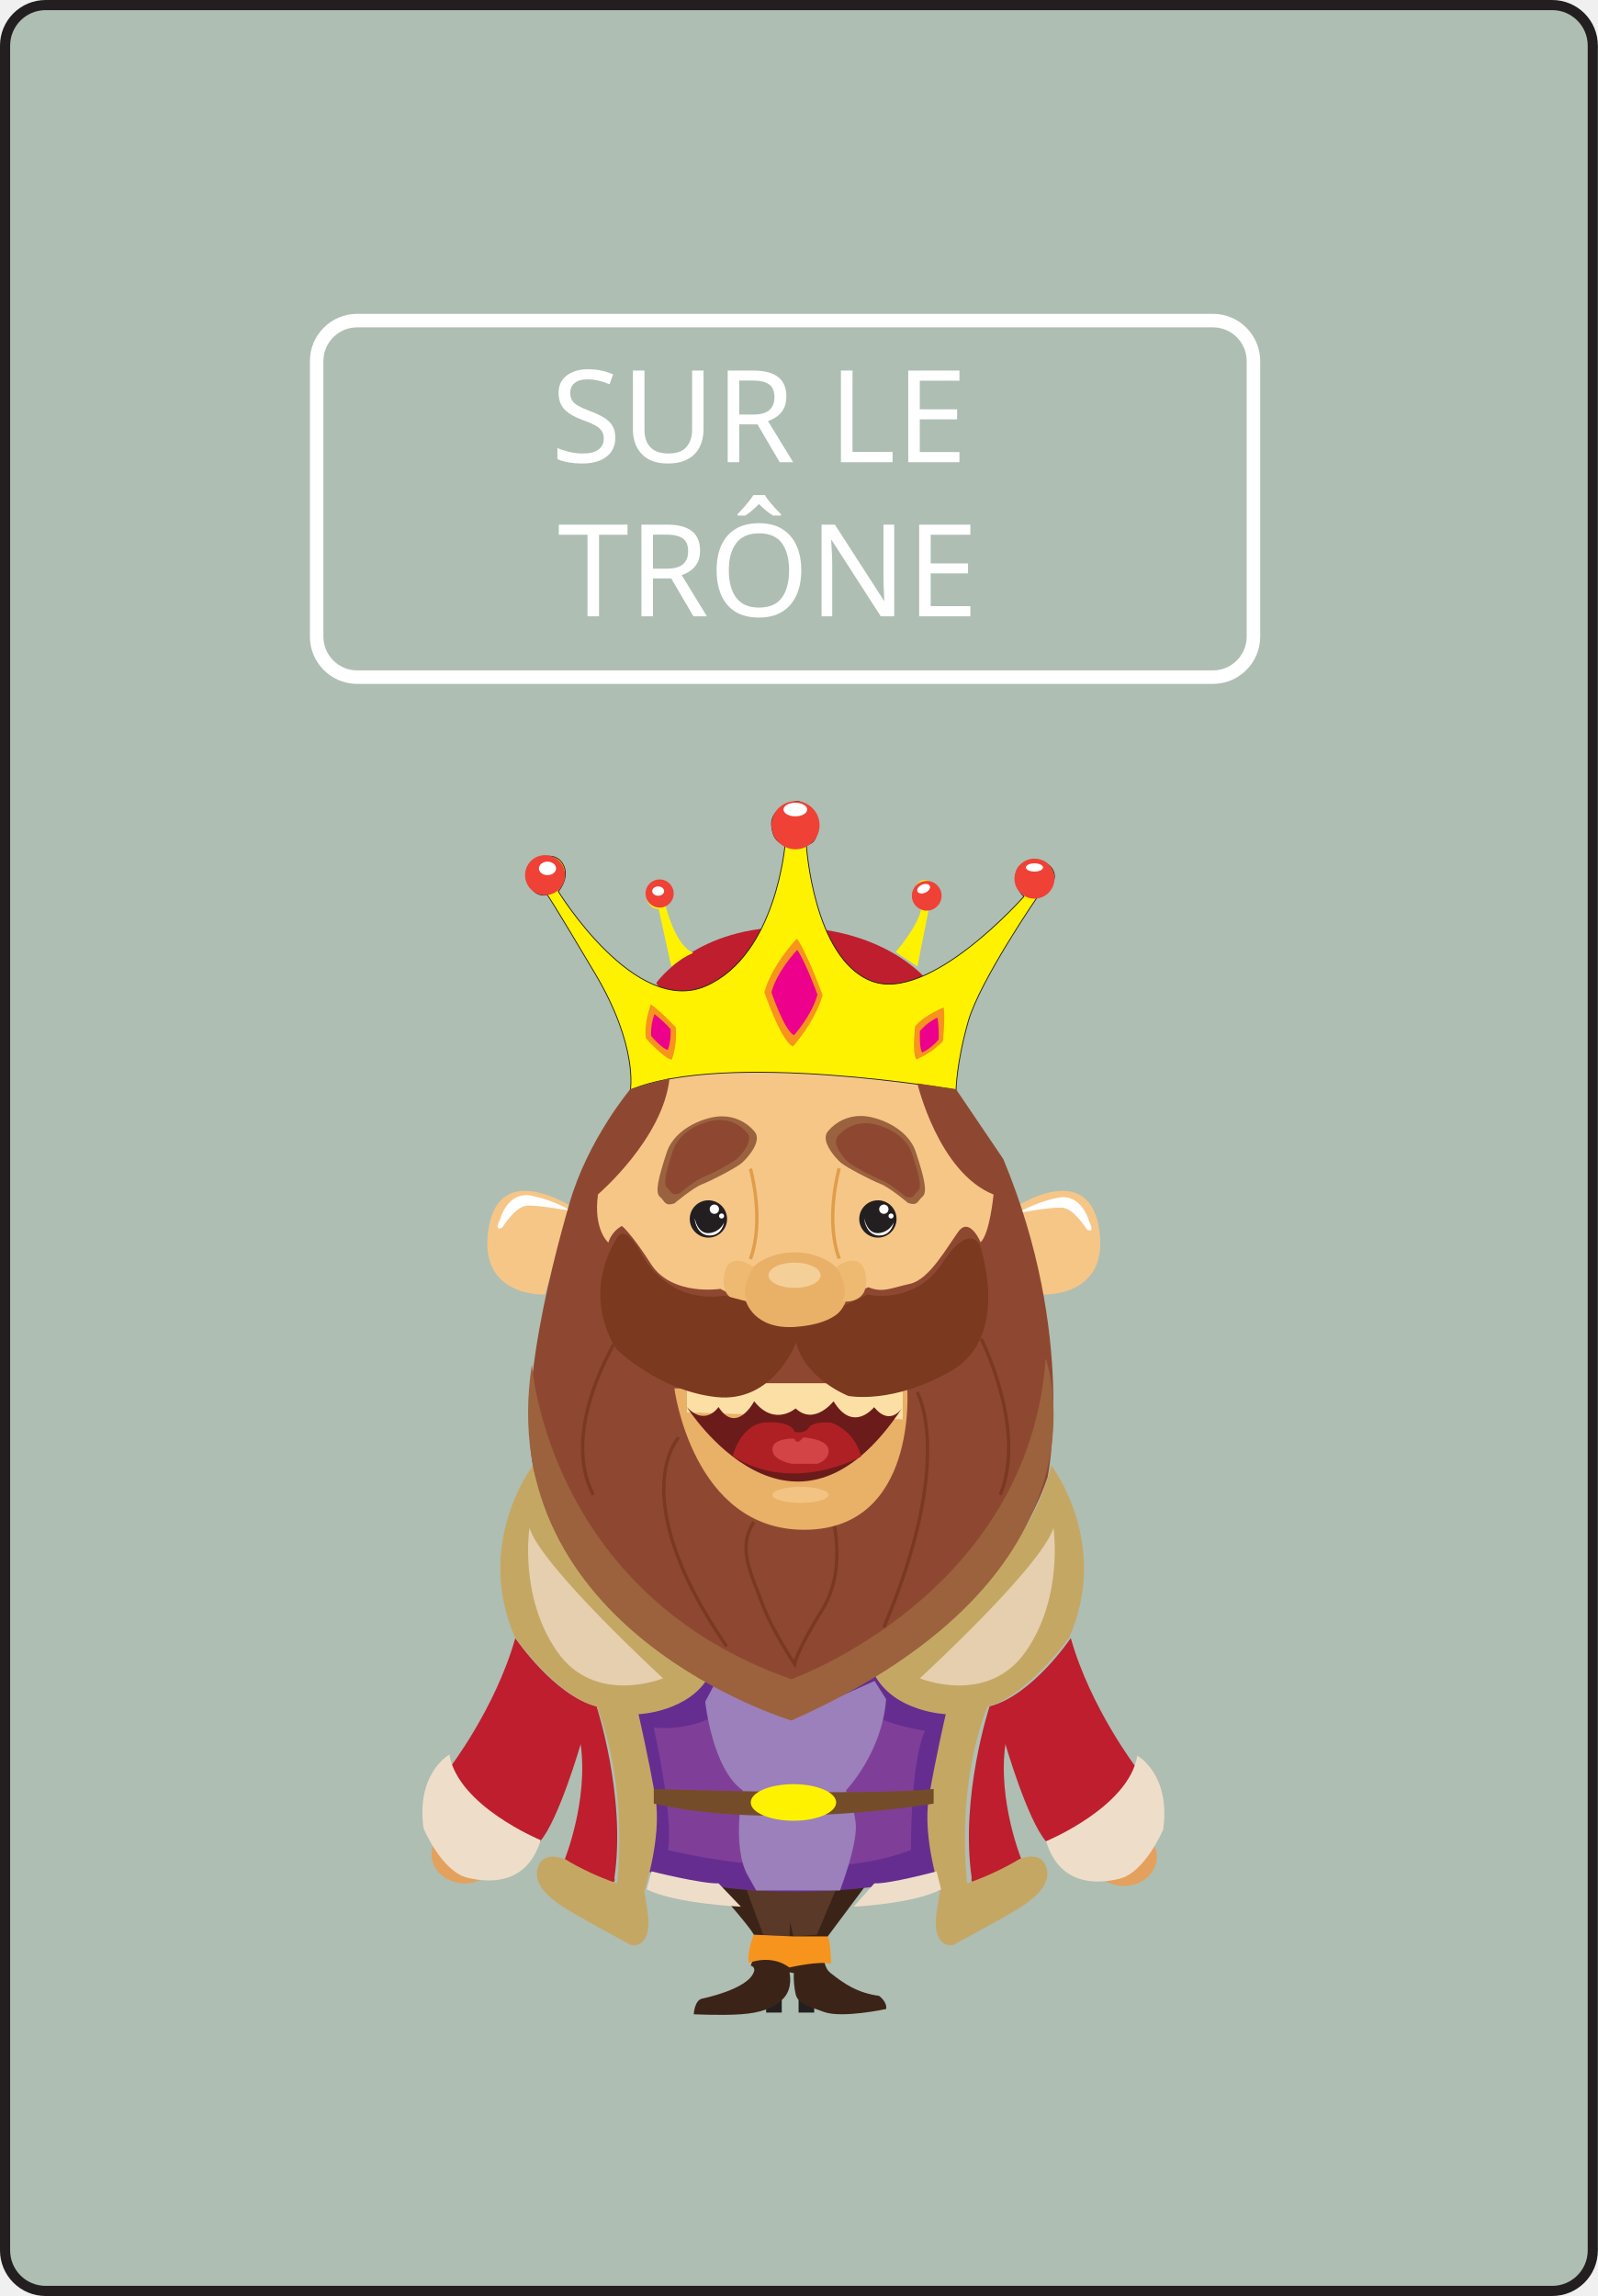
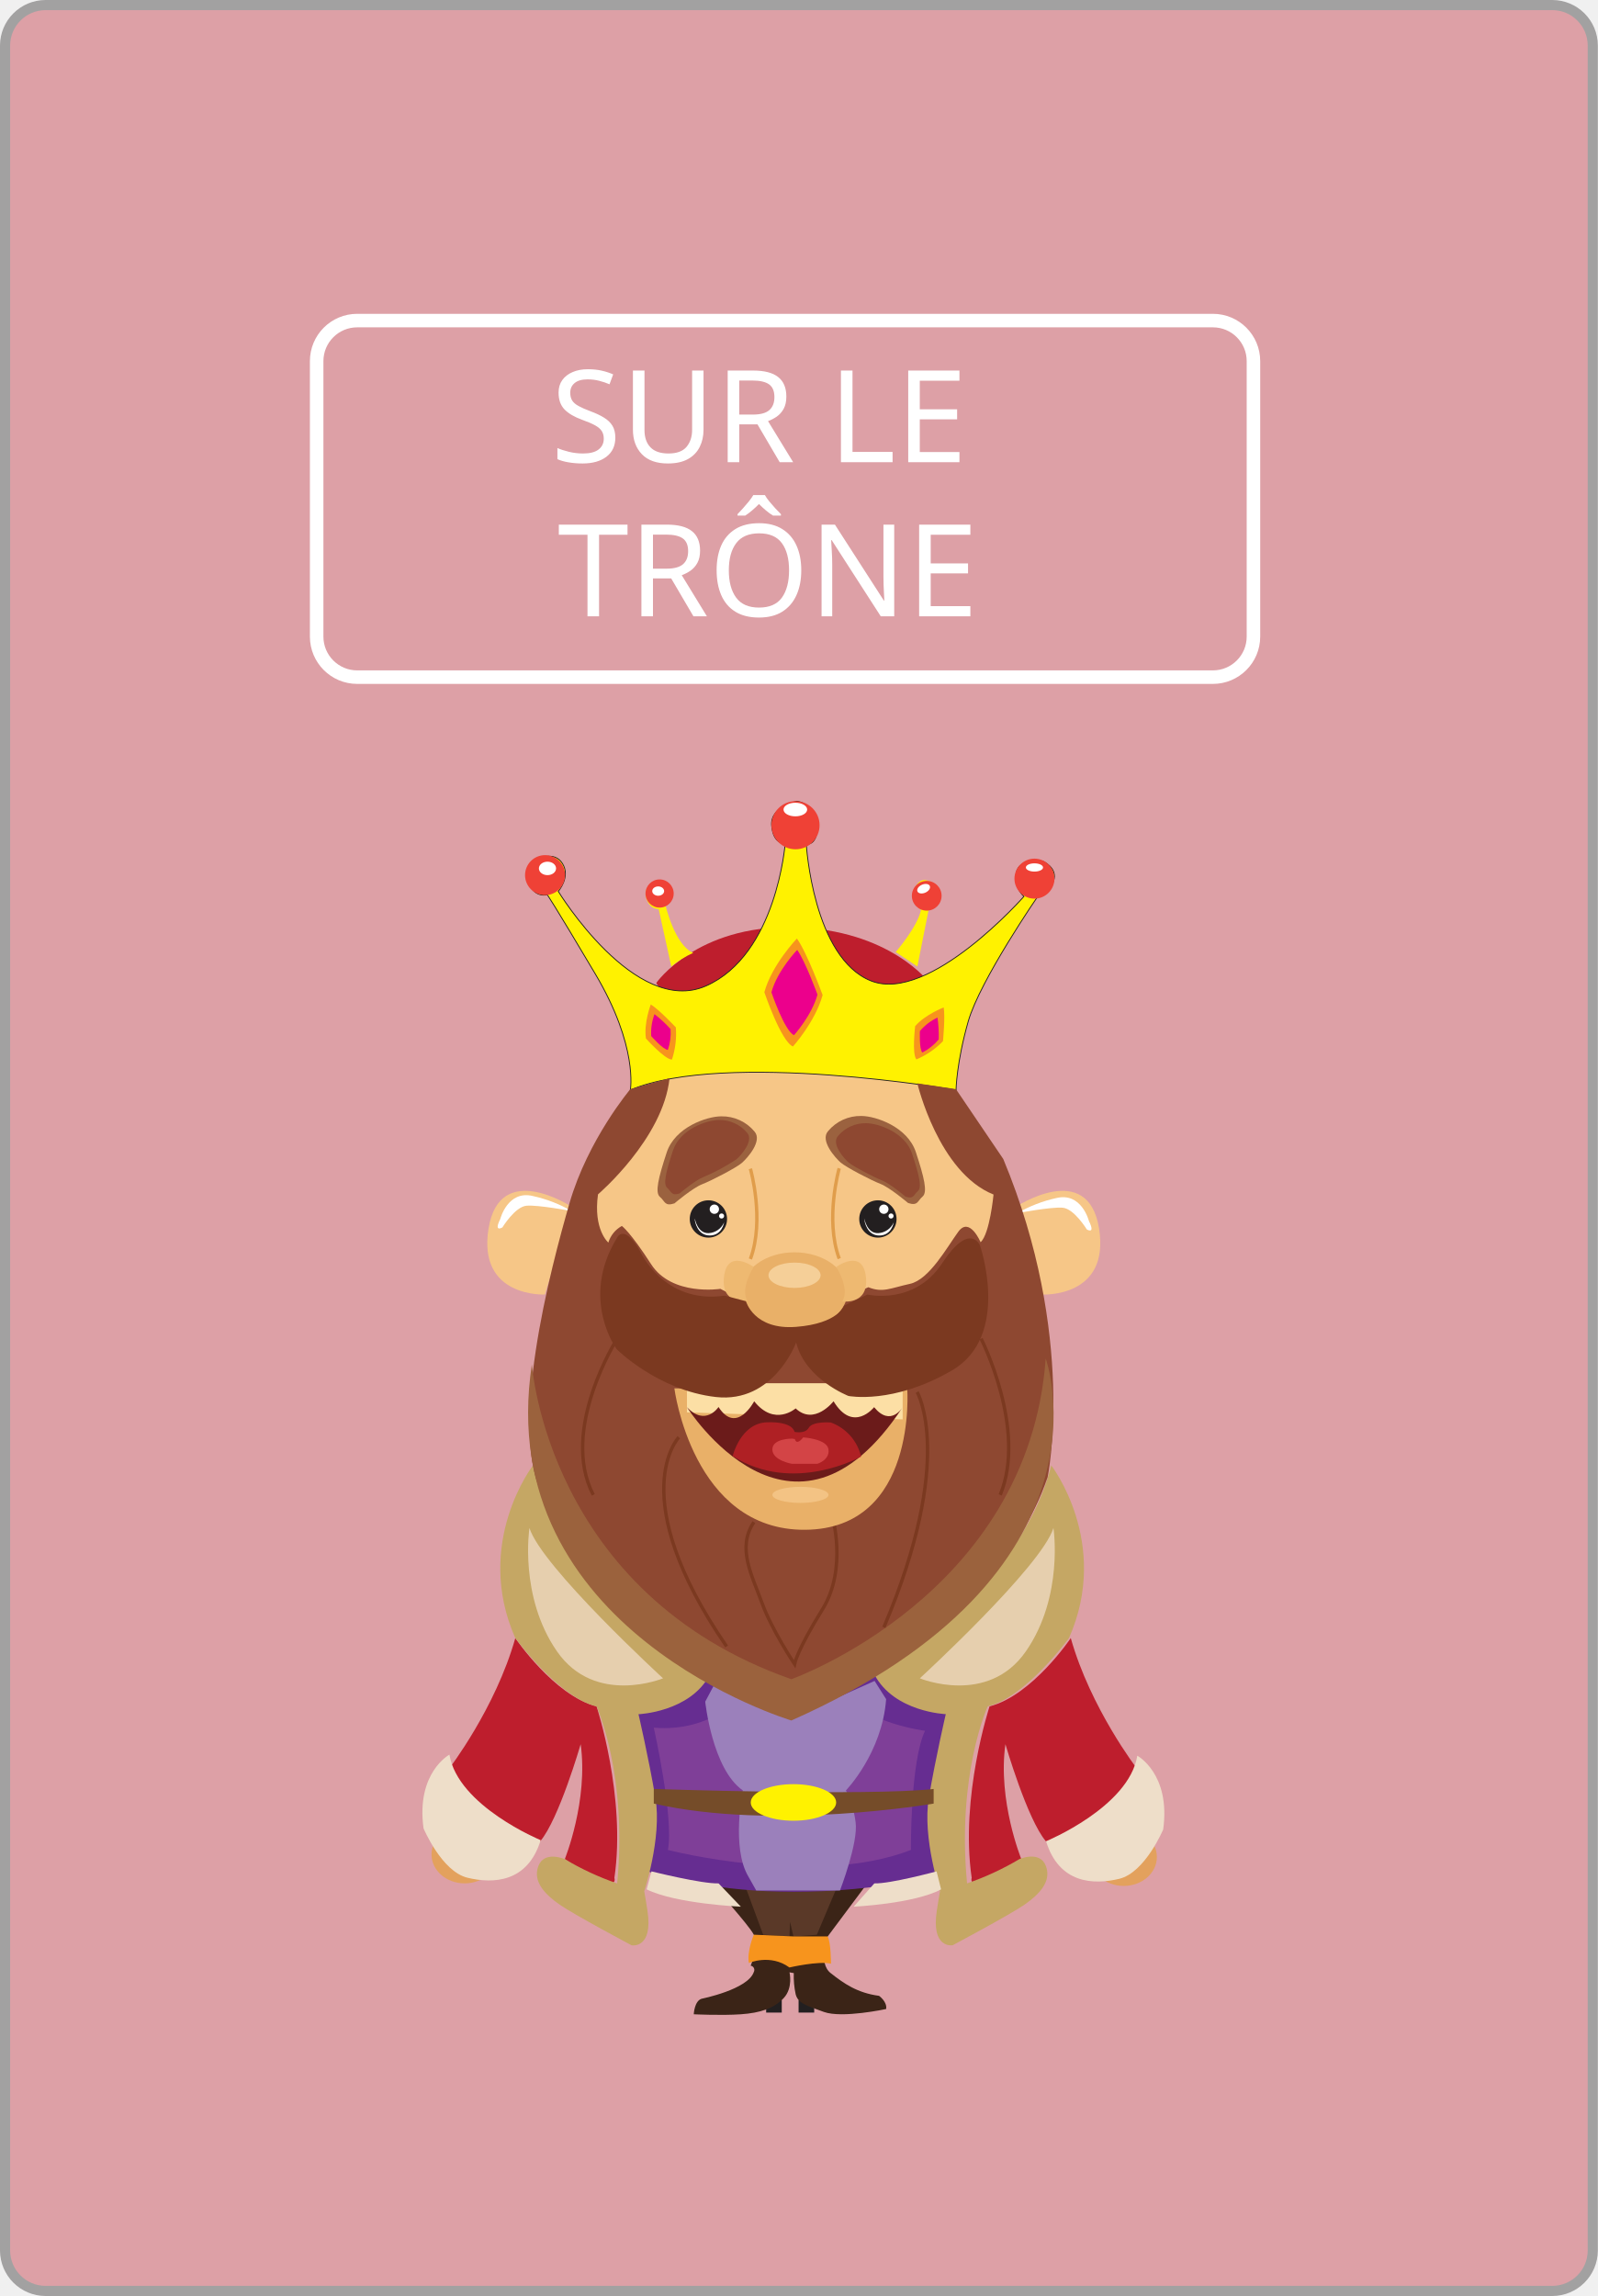
<svg xmlns="http://www.w3.org/2000/svg" id="Calque_1" data-name="Calque 1" viewBox="0 0 472.86 679.46">
  <defs>
-     <style>.cls-1{fill:#aebeb3;stroke-width:3px;}.cls-1,.cls-15{stroke:#231f20;}.cls-1,.cls-15,.cls-26,.cls-3,.cls-30{stroke-miterlimit:10;}.cls-2{font-size:38px;font-family:ArialRoundedMTBold, Arial Rounded MT Bold;}.cls-19,.cls-2{fill:#fff;}.cls-26,.cls-3,.cls-30{fill:none;}.cls-3{stroke:#fff;stroke-width:4px;}.cls-4{fill:#f6c687;}.cls-5{fill:#9b623f;}.cls-6{fill:#231f20;}.cls-7{fill:#3b2417;}.cls-8{fill:#5a3928;}.cls-9{fill:#662d91;}.cls-10{fill:#f7941d;}.cls-11{fill:#7f3f98;}.cls-12{fill:#9b80bb;}.cls-13{fill:#e3a15d;}.cls-14{fill:#be1e2d;}.cls-15,.cls-16{fill:#fff200;}.cls-15{stroke-width:0.25px;}.cls-17{fill:#ef4136;}.cls-18{fill:#ec008c;}.cls-20{fill:#c5a764;}.cls-21{fill:#eedec9;}.cls-22{fill:#754c29;}.cls-23{fill:#8e4831;}.cls-24{fill:#e6cfae;}.cls-25{fill:#9b623d;}.cls-26{stroke:#e09d4b;}.cls-27{fill:#e9b068;}.cls-28{fill:#f5cf98;}.cls-29{fill:#eeb971;}.cls-30{stroke:#7b3920;}.cls-31{fill:#fcdfa5;}.cls-32{fill:#f3c384;}.cls-33{fill:#6b1b1a;}.cls-34{fill:#af2024;}.cls-35{fill:#d34446;}.cls-36{fill:#7b3920;}</style>
+     <style>.cls-1,.cls-14{fill:#be1e2d;}.cls-1,.cls-15{stroke:#231f20;}.cls-1,.cls-15,.cls-26,.cls-3,.cls-30{stroke-miterlimit:10;}.cls-1{stroke-width:3px;opacity:0.38;}.cls-2{font-size:38px;font-family:ArialRoundedMTBold, Arial Rounded MT Bold;}.cls-19,.cls-2{fill:#fff;}.cls-26,.cls-3,.cls-30{fill:none;}.cls-3{stroke:#fff;stroke-width:4px;}.cls-4{fill:#f6c687;}.cls-5{fill:#9b623f;}.cls-6{fill:#231f20;}.cls-7{fill:#3b2417;}.cls-8{fill:#5a3928;}.cls-9{fill:#662d91;}.cls-10{fill:#f7941d;}.cls-11{fill:#7f3f98;}.cls-12{fill:#9b80bb;}.cls-13{fill:#e3a15d;}.cls-15,.cls-16{fill:#fff200;}.cls-15{stroke-width:0.25px;}.cls-17{fill:#ef4136;}.cls-18{fill:#ec008c;}.cls-20{fill:#c5a764;}.cls-21{fill:#eedec9;}.cls-22{fill:#754c29;}.cls-23{fill:#8e4831;}.cls-24{fill:#e6cfae;}.cls-25{fill:#9b623d;}.cls-26{stroke:#e09d4b;}.cls-27{fill:#e9b068;}.cls-28{fill:#f5cf98;}.cls-29{fill:#eeb971;}.cls-30{stroke:#7b3920;}.cls-31{fill:#fcdfa5;}.cls-32{fill:#f3c384;}.cls-33{fill:#6b1b1a;}.cls-34{fill:#af2024;}.cls-35{fill:#d34446;}.cls-36{fill:#7b3920;}</style>
  </defs>
  <rect class="cls-1" x="1.5" y="1.5" width="469.86" height="676.46" rx="12" ry="12" />
  <text class="cls-2" transform="translate(163.02 136.78)">SUR LE <tspan x="1.98" y="45.6">TRÔNE</tspan>
  </text>
  <rect class="cls-3" x="93.71" y="94.87" width="277.23" height="105.52" rx="12" ry="12" />
  <polygon class="cls-4" points="193.5 313.51 172.48 357.84 179.07 377.39 222.07 393.7 272.21 390.18 302.55 363.53 295.02 345.72 271.2 313.51 193.5 313.51" />
  <path class="cls-5" d="M185.11,333.38s5.41-4.59,8.19-5.66,10.16-4.92,11.76-6.31,6.2-6.52,3.74-9.3a12.47,12.47,0,0,0-9.83-4.49c-4.28,0-13.69,3.21-16.15,10.69s-3.53,11.87-2,13.15S182.17,334.34,185.11,333.38Z" transform="translate(14.48 22.74)" />
  <path class="cls-4" d="M286.11,334.43l8,25.92s19.95,1,16.66-19.54S286.11,334.43,286.11,334.43Z" transform="translate(14.48 22.74)" />
  <path class="cls-4" d="M154.76,334.43l-8,25.92s-20,1-16.66-19.54S154.76,334.43,154.76,334.43Z" transform="translate(14.48 22.74)" />
  <polygon class="cls-6" points="236.33 591.84 236.33 595.58 240.95 595.58 240.95 594.36 238.23 591.84 236.33 591.84" />
  <polygon class="cls-6" points="231.35 591.84 231.35 595.58 226.73 595.58 226.73 594.36 229.45 591.84 231.35 591.84" />
  <path class="cls-7" d="M242.19,534.61l-11.72,15.7s-3,7.81.87,10.85,7.81,5.86,14.32,6.73c0,0,2.46,1.73,2.1,3.9,0,0-13,2.82-18.41.87s-7.65-2.6-8.36-5.21a25.23,25.23,0,0,1-.56-6.29l-1.27-.22s1.12,4.56-1.7,7.6-6.93,4.41-12.69,4.81-13.94,0-13.94,0,.16-3.94,2.33-4.6c0,0,13.72-2.74,15.44-7.92a1.27,1.27,0,0,0-.92-1.86s2.52-6.11.92-9.17-12.22-14.74-12.22-14.74S228.35,538.55,242.19,534.61Z" transform="translate(14.48 22.74)" />
  <polyline class="cls-8" points="220.85 559.03 225.86 572.55 233.64 573 233.79 568.68 234.81 573.06 241.73 572.55 247.45 559.03" />
  <path class="cls-9" d="M172.19,486v43.27s37.3,16.54,97.6,1.59V481.08L244.27,466l-45.88,1.55Z" transform="translate(14.48 22.74)" />
  <path class="cls-10" d="M207.14,558.17s6.36-2.79,12,1.33c0,0,8.58-2,12.3-1.12,0,0,0-6.36-1-8.07H220.33l-11.73-.51S206.48,554.72,207.14,558.17Z" transform="translate(14.48 22.74)" />
  <path class="cls-11" d="M179,488.54s6,26.67,4.18,36.18c0,0,43.15,11.15,71.92,0,0,0-.24-26,4.17-35.26,0,0-17.63-2.32-22.5-10.44l-17.63,6.27L204.77,479S196.42,489.93,179,488.54Z" transform="translate(14.48 22.74)" />
  <path class="cls-12" d="M197.93,473.84l-3.71,7s2.08,20,11.13,26.26c0,0-3.48,16.89,1.63,25.47l2.33,4.14H234.1s5.5-14.27,4.62-20.22a28.83,28.83,0,0,0-2.86-9.39s10.69-11,11.9-27l-3.42-5.4-24.6,11Z" transform="translate(14.48 22.74)" />
  <ellipse class="cls-13" cx="332.56" cy="549.55" rx="9.8" ry="8.56" />
  <ellipse class="cls-13" cx="137.5" cy="548.79" rx="9.8" ry="8.56" />
  <path class="cls-14" d="M179.74,268.14s11.95-17.14,40.59-16.48,40.28,16.48,40.28,16.48-3.07,6.36-20.43,6.37S182.81,275.39,179.74,268.14Z" transform="translate(14.48 22.74)" />
  <path class="cls-15" d="M268.45,299.82s-68.19-11.81-96.39,0c0,0,2.38-12.83-10.35-34.3s-14.23-23.47-14.23-23.47-3.49,1-5.24-3,2.25-7.49,2.25-7.49,5-2.75,7.49,1.25-1.25,8.23-1.25,8.23,22.72,37.2,43.69,28,23.46-42.19,23.46-42.19-3.49.5-4-5.24,7.49-7.24,7.49-7.24a7.1,7.1,0,0,1,6,7c.25,6.24-3.24,5.74-3.24,5.74s2,33.71,19.22,40.45,45.18-25,45.18-25a7.69,7.69,0,0,1-2.25-7c.75-4.49,7.74-3.49,7.74-3.49s4.75,2,3.25,6-4.49,4.24-4.49,4.24-17.23,25-20.72,37.2S268.45,299.82,268.45,299.82Z" transform="translate(14.48 22.74)" />
  <path class="cls-16" d="M184.18,263.27l-3.74-17s-2.75.25-3.75-3.5,3.75-5,3.75-5,2.49-.5,3.74,2.74a3.37,3.37,0,0,1-1.75,4.5s2.75,12,8.24,14.23A29,29,0,0,0,184.18,263.27Z" transform="translate(14.48 22.74)" />
  <path class="cls-16" d="M250.59,259s6.49-7.49,7.49-12.48c0,0-2.5-2-2.5-4s1.75-5.3,4-4.77,4.25,2,3.75,4.52-.25,1.75-2.75,3l-3.58,18Z" transform="translate(14.48 22.74)" />
  <circle class="cls-17" cx="161.3" cy="258.98" r="5.92" />
  <circle class="cls-17" cx="195.2" cy="264.42" r="4.17" />
  <circle class="cls-17" cx="235.42" cy="244.21" r="7.12" />
  <circle class="cls-17" cx="274.25" cy="265.09" r="4.4" />
  <circle class="cls-17" cx="306.13" cy="260.02" r="5.92" />
  <path class="cls-10" d="M211.72,270.89s4.91,14.53,8.46,16.06c0,0,6.58-7.27,8.78-15.22,0,0-4.57-12.5-7.61-16.73C221.35,255,213.92,262.78,211.72,270.89Z" transform="translate(14.48 22.74)" />
  <path class="cls-10" d="M176.67,284.57s5.6,6.25,7.7,6.25a24.09,24.09,0,0,0,1.15-9.53s-5-5.31-7.41-6.78C178.11,274.51,176,280,176.67,284.57Z" transform="translate(14.48 22.74)" />
  <path class="cls-10" d="M256.35,280.93s-1,8.26.37,9.84a24.12,24.12,0,0,0,7.86-5.39s.7-7.19.21-10C264.79,275.41,259.32,277.47,256.35,280.93Z" transform="translate(14.48 22.74)" />
  <path class="cls-18" d="M213.81,270.91s3.89,11.49,6.69,12.69c0,0,5.21-5.75,6.94-12,0,0-3.6-9.89-6-13.23C221.43,258.35,215.55,264.49,213.81,270.91Z" transform="translate(14.48 22.74)" />
  <path class="cls-18" d="M178.23,283.87s3.58,4.07,4.94,4.08a15.7,15.7,0,0,0,.8-6.15,37,37,0,0,0-4.76-4.42A16,16,0,0,0,178.23,283.87Z" transform="translate(14.48 22.74)" />
  <path class="cls-18" d="M257.75,282.38s-.24,5.41.73,6.37a15.65,15.65,0,0,0,4.84-3.89,37.32,37.32,0,0,0-.36-6.48A15.8,15.8,0,0,0,257.75,282.38Z" transform="translate(14.48 22.74)" />
  <ellipse class="cls-19" cx="162.02" cy="256.99" rx="2.54" ry="1.99" />
  <ellipse class="cls-19" cx="194.78" cy="263.7" rx="1.76" ry="1.38" />
  <ellipse class="cls-19" cx="235.37" cy="239.57" rx="3.5" ry="2.01" />
  <ellipse class="cls-19" cx="258.85" cy="240.26" rx="2" ry="1.27" transform="translate(-60.5 147.74) rotate(-23.82)" />
  <ellipse class="cls-19" cx="306.13" cy="256.71" rx="2.54" ry="1.22" />
  <path class="cls-14" d="M278.37,482.23s-8.81,26.7-5.29,50.76c0,0-2.05,6.17,14.68-5.57,0,0-7.05-17.32-4.7-34,0,0,6.46,22.3,12,28.76,0,0,21.43,2.64,27-21.43,0,0-13.79-17.9-19.66-38.73C302.43,462,291,479,278.37,482.23Z" transform="translate(14.48 22.74)" />
  <path class="cls-14" d="M162.06,482.23s8.8,26.7,5.28,50.76c0,0,2.06,6.17-14.67-5.57,0,0,7-17.32,4.69-34,0,0-6.45,22.3-12,28.76,0,0-21.42,2.64-27-21.43,0,0,13.79-17.9,19.66-38.73C138,462,149.44,479,162.06,482.23Z" transform="translate(14.48 22.74)" />
  <path class="cls-20" d="M143.25,410.92S125.57,433.81,138,462c0,0,12.81,17.61,24.06,20.25,0,0,9.2,20,6.11,52.38a83.3,83.3,0,0,1-15.5-7.19s-6.07-2.64-7.83,2.05,2.13,8.51,6.35,11.45,21.24,12,21.24,12,6.45,1.17,4.69-10.27-1.17-5-1.17-5,5.58-16.43,3.52-28.47-5-24.65-5-24.65,15.26-.58,21.13-11.73C195.61,472.84,152.84,448.83,143.25,410.92Z" transform="translate(14.48 22.74)" />
  <path class="cls-20" d="M296.63,410.92s17.68,22.89,5.26,51.06c0,0-12.82,17.61-24.07,20.25,0,0-9.19,20-6.11,52.38a83,83,0,0,0,15.5-7.19s6.07-2.64,7.83,2.05-2.13,8.51-6.35,11.45-21.24,12-21.24,12-6.45,1.17-4.69-10.27,1.17-5,1.17-5-5.57-16.43-3.52-28.47,5-24.65,5-24.65-15.26-.58-21.13-11.73C244.27,472.84,287,448.83,296.63,410.92Z" transform="translate(14.48 22.74)" />
  <path class="cls-21" d="M295.09,522.14s24.49-10.08,27-25.31c0,0,9.93,5.35,7.66,21.82,0,0-5.35,12.76-13,14.61S298.92,534.68,295.09,522.14Z" transform="translate(14.48 22.74)" />
  <path class="cls-21" d="M145.52,521.82s-24.48-10.08-27-25.31c0,0-9.92,5.35-7.66,21.82,0,0,5.35,12.76,13,14.61S141.69,534.36,145.52,521.82Z" transform="translate(14.48 22.74)" />
  <path class="cls-21" d="M244.27,534.61l-6.13,6.9s17.88-.85,25.88-5.13l-1.33-5.32S248.81,534.8,244.27,534.61Z" transform="translate(14.48 22.74)" />
  <path class="cls-21" d="M198.17,534.61l6.6,6.9s-19.27-.85-27.89-5.13l1.44-5.32S193.27,534.8,198.17,534.61Z" transform="translate(14.48 22.74)" />
  <polygon class="cls-21" points="137.5 553.11 137.5 553.11 137.5 553.11 137.5 553.11 137.5 553.11" />
  <path class="cls-22" d="M179,506.67s63.57,2.14,82.82,0V511s-47.32,8.12-82.82,0Z" transform="translate(14.48 22.74)" />
  <ellipse class="cls-16" cx="234.81" cy="533.4" rx="12.64" ry="5.41" />
  <path class="cls-5" d="M254.26,333.27s-5.41-4.59-8.19-5.66-10.16-4.92-11.76-6.31-6.2-6.52-3.74-9.3a12.47,12.47,0,0,1,9.83-4.49c4.28,0,13.69,3.21,16.15,10.69s3.53,11.87,2,13.15S257.2,334.23,254.26,333.27Z" transform="translate(14.48 22.74)" />
  <path class="cls-23" d="M253.5,331.39s-4.56-3.87-6.91-4.78-8.57-4.15-9.92-5.32-5.23-5.5-3.16-7.85a10.55,10.55,0,0,1,8.3-3.79c3.61,0,11.55,2.71,13.62,9s3,10,1.72,11.09S256,332.2,253.5,331.39Z" transform="translate(14.48 22.74)" />
  <circle class="cls-6" cx="259.8" cy="360.73" r="5.52" />
  <path class="cls-23" d="M186.63,330.44s4.56-3.87,6.9-4.78a59.94,59.94,0,0,0,9.93-5.32c1.35-1.17,5.23-5.5,3.16-7.85a10.56,10.56,0,0,0-8.3-3.79c-3.61,0-11.55,2.71-13.63,9s-3,10-1.71,11.09S184.14,331.25,186.63,330.44Z" transform="translate(14.48 22.74)" />
  <circle class="cls-19" cx="261.56" cy="357.84" r="1.38" />
  <circle class="cls-19" cx="263.69" cy="359.85" r="0.75" />
  <path class="cls-19" d="M241.31,337.86s.71,4.45,4.09,4.33A5.31,5.31,0,0,0,250,339s-.57,3.89-4.27,3.89-4.39-4.27-4.39-4.65" transform="translate(14.48 22.74)" />
  <circle class="cls-6" cx="209.64" cy="360.73" r="5.52" />
  <circle class="cls-19" cx="211.4" cy="357.84" r="1.38" />
  <circle class="cls-19" cx="213.54" cy="359.85" r="0.75" />
  <path class="cls-19" d="M191.15,337.86s.72,4.45,4.09,4.33a5.29,5.29,0,0,0,4.57-3.2s-.56,3.89-4.27,3.89-4.39-4.27-4.39-4.65" transform="translate(14.48 22.74)" />
  <path class="cls-19" d="M133.57,338s2.18-8.63,9.67-6.79a40.48,40.48,0,0,1,11.52,4.46s-10-1.9-13.42-1.6-7.14,6.42-7.14,6.42S131.53,342.1,133.57,338Z" transform="translate(14.48 22.74)" />
  <path class="cls-19" d="M307.77,338.6s-2.17-8.64-9.67-6.79a40.48,40.48,0,0,0-11.52,4.46s10-1.9,13.42-1.61,7.14,6.43,7.14,6.43S309.81,342.71,307.77,338.6Z" transform="translate(14.48 22.74)" />
  <path class="cls-23" d="M172.06,299.58s-12.55,14.86-18,33.72-18.73,68.44-7.4,87.44,29.67,45.59,72.49,62.67c0,0,59.43-19.77,76.4-69,0,0,8.68-41.83-13.13-94.17l-14-20.67L257,297.87s6.22,26.36,22.54,32.89c0,0-1.09,11.63-3.83,14.11,0,0-3.24-7.71-6.59-3.11s-8.59,14.18-14.31,15.43-8.08,2.74-12.31,1l-7.37,3.25s-5.35,9.56-14.49,8.8S205.7,364,205,361.94l-6.29-3.27s-14.35,2.26-20.5-7.29-8.66-11.32-8.66-11.32a8.38,8.38,0,0,0-4,4.92s-4.52-3.79-3.06-14.27c0,0,19.33-16.5,21.17-34.39Z" transform="translate(14.48 22.74)" />
  <path class="cls-24" d="M257.73,473.93s36-33.06,39.54-44.5c0,0,3.13,20.25-8.16,36.52S257.73,473.93,257.73,473.93Z" transform="translate(14.48 22.74)" />
  <path class="cls-24" d="M181.74,473.93s-36-33.06-39.54-44.5c0,0-3.14,20.25,8.15,36.52S181.74,473.93,181.74,473.93Z" transform="translate(14.48 22.74)" />
  <path class="cls-25" d="M142.92,381s4.53,67.86,76.79,93.19c0,0,70.21-24.9,75.27-94.91,0,0,23,63.51-75.27,107.13C219.71,486.37,130.9,460,142.92,381Z" transform="translate(14.48 22.74)" />
  <path class="cls-26" d="M233.87,323s-4.31,15.09,0,26.72" transform="translate(14.48 22.74)" />
  <path class="cls-26" d="M207.59,323.12s4.31,15.08,0,26.72" transform="translate(14.48 22.74)" />
  <ellipse class="cls-27" cx="235.13" cy="382.15" rx="15.69" ry="11.55" />
  <ellipse class="cls-28" cx="235.13" cy="377.39" rx="7.71" ry="3.75" />
  <path class="cls-29" d="M233,352.18s4.17,6.46,1.77,10.21c0,0,8,1.2,7-7.32S233,352.18,233,352.18Z" transform="translate(14.48 22.74)" />
  <path class="cls-29" d="M208.55,352.18s-4.17,6.46-1.77,10.21c0,0-8,1.2-7-7.32S208.55,352.18,208.55,352.18Z" transform="translate(14.48 22.74)" />
  <path class="cls-30" d="M231.74,425.64s4.71,15.74-2.83,27.89-8.26,16.17-8.26,16.17-6.83-10.27-9.66-18.15-7.55-16.25-2.36-23.84" transform="translate(14.48 22.74)" />
  <path class="cls-27" d="M185.09,388.12H254s3.18,41.58-30.19,41.85S185.09,388.12,185.09,388.12Z" transform="translate(14.48 22.74)" />
  <polygon class="cls-31" points="203.29 409.34 203.29 414.91 203.29 417.97 267.13 420.03 267.13 409.34 203.29 409.34" />
  <ellipse class="cls-32" cx="236.88" cy="442.38" rx="8.3" ry="2.38" />
  <path class="cls-33" d="M188.81,393.69s31.26,49.53,63.84,0c0,0-3.53,6-8.45,0,0,0-6.19,7.82-12-1.75,0,0-5.7,7.32-11.22,2.11,0,0-6.22,5.49-12.27-2.11,0,0-5.21,10-10.56,1.69C198.19,393.63,194.3,399.52,188.81,393.69Z" transform="translate(14.48 22.74)" />
  <path class="cls-34" d="M202.34,408.16s2.33-9.73,10.16-10,8.14,2.83,8.14,2.83,3.1.74,4.25-1.24,6.53-1.52,6.53-1.52a14.16,14.16,0,0,1,8.92,10.08S220.23,419.63,202.34,408.16Z" transform="translate(14.48 22.74)" />
  <path class="cls-35" d="M219.9,403s-5.8-.1-5.81,3.19,5.81,4.26,5.81,4.26h7.49s3.73-1.1,3.31-4.26-7.49-3.56-7.49-3.56-1.87,2.61-2.48.48" transform="translate(14.48 22.74)" />
  <path class="cls-36" d="M242.22,360.35s13.86,3.3,22.1-9.24,11.22-5.27,11.22-5.27,9.24,26.72-8.25,36.94-30.68,7.59-30.68,7.59-12.81-4.95-15.48-15.83c0,0-6.62,18.09-23.77,16.14S168,376.52,168,376.52s-10.89-14.74,0-32.77c0,0,2-4.84,6.93,3.74,0,0,6.92,15.83,25.07,13.19l6.27,1.65s2.35,8.58,14.86,7.59,14.16-6.27,14.16-6.27Z" transform="translate(14.48 22.74)" />
  <path class="cls-30" d="M186.4,402.59s-16.51,17.28,14.15,61.91" transform="translate(14.48 22.74)" />
  <path class="cls-30" d="M168.17,373.41s-17.11,26.88-7.08,46.23" transform="translate(14.48 22.74)" />
  <path class="cls-30" d="M256.93,389.21s11.48,19.44-9.85,69.63" transform="translate(14.48 22.74)" />
  <path class="cls-30" d="M275.86,373.41s13.67,26.88,5.66,46.23" transform="translate(14.48 22.74)" />
</svg>
